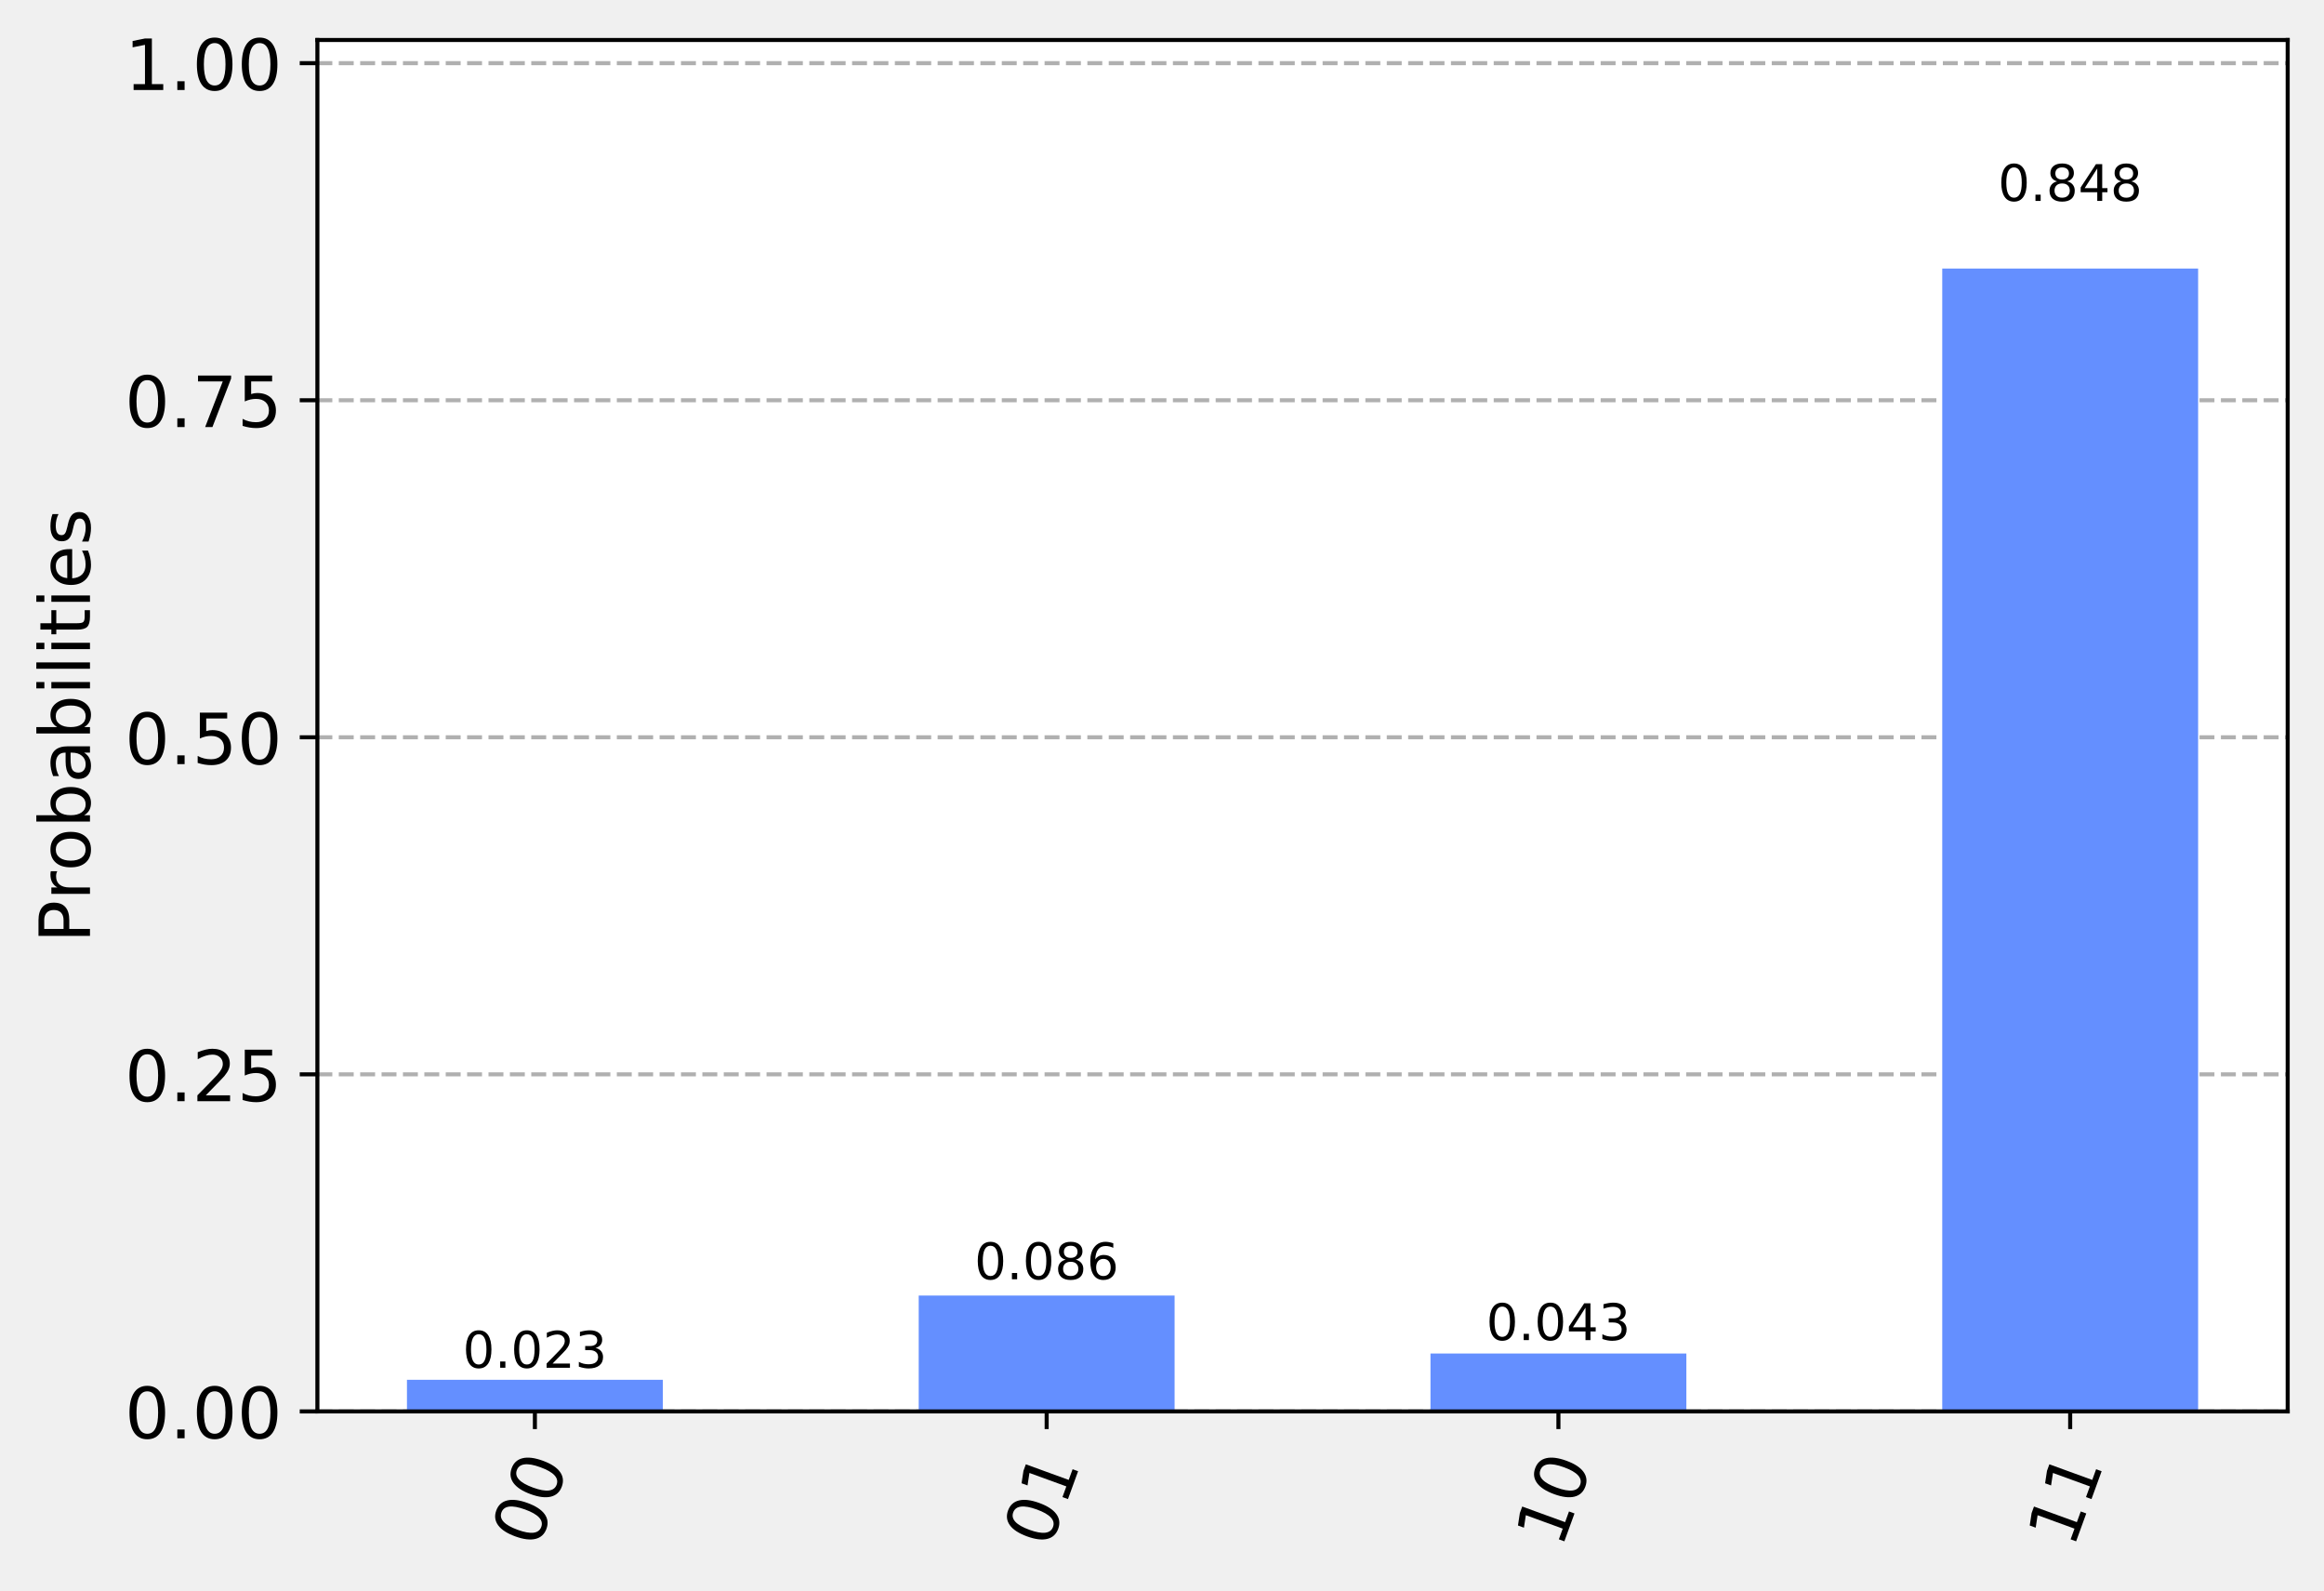
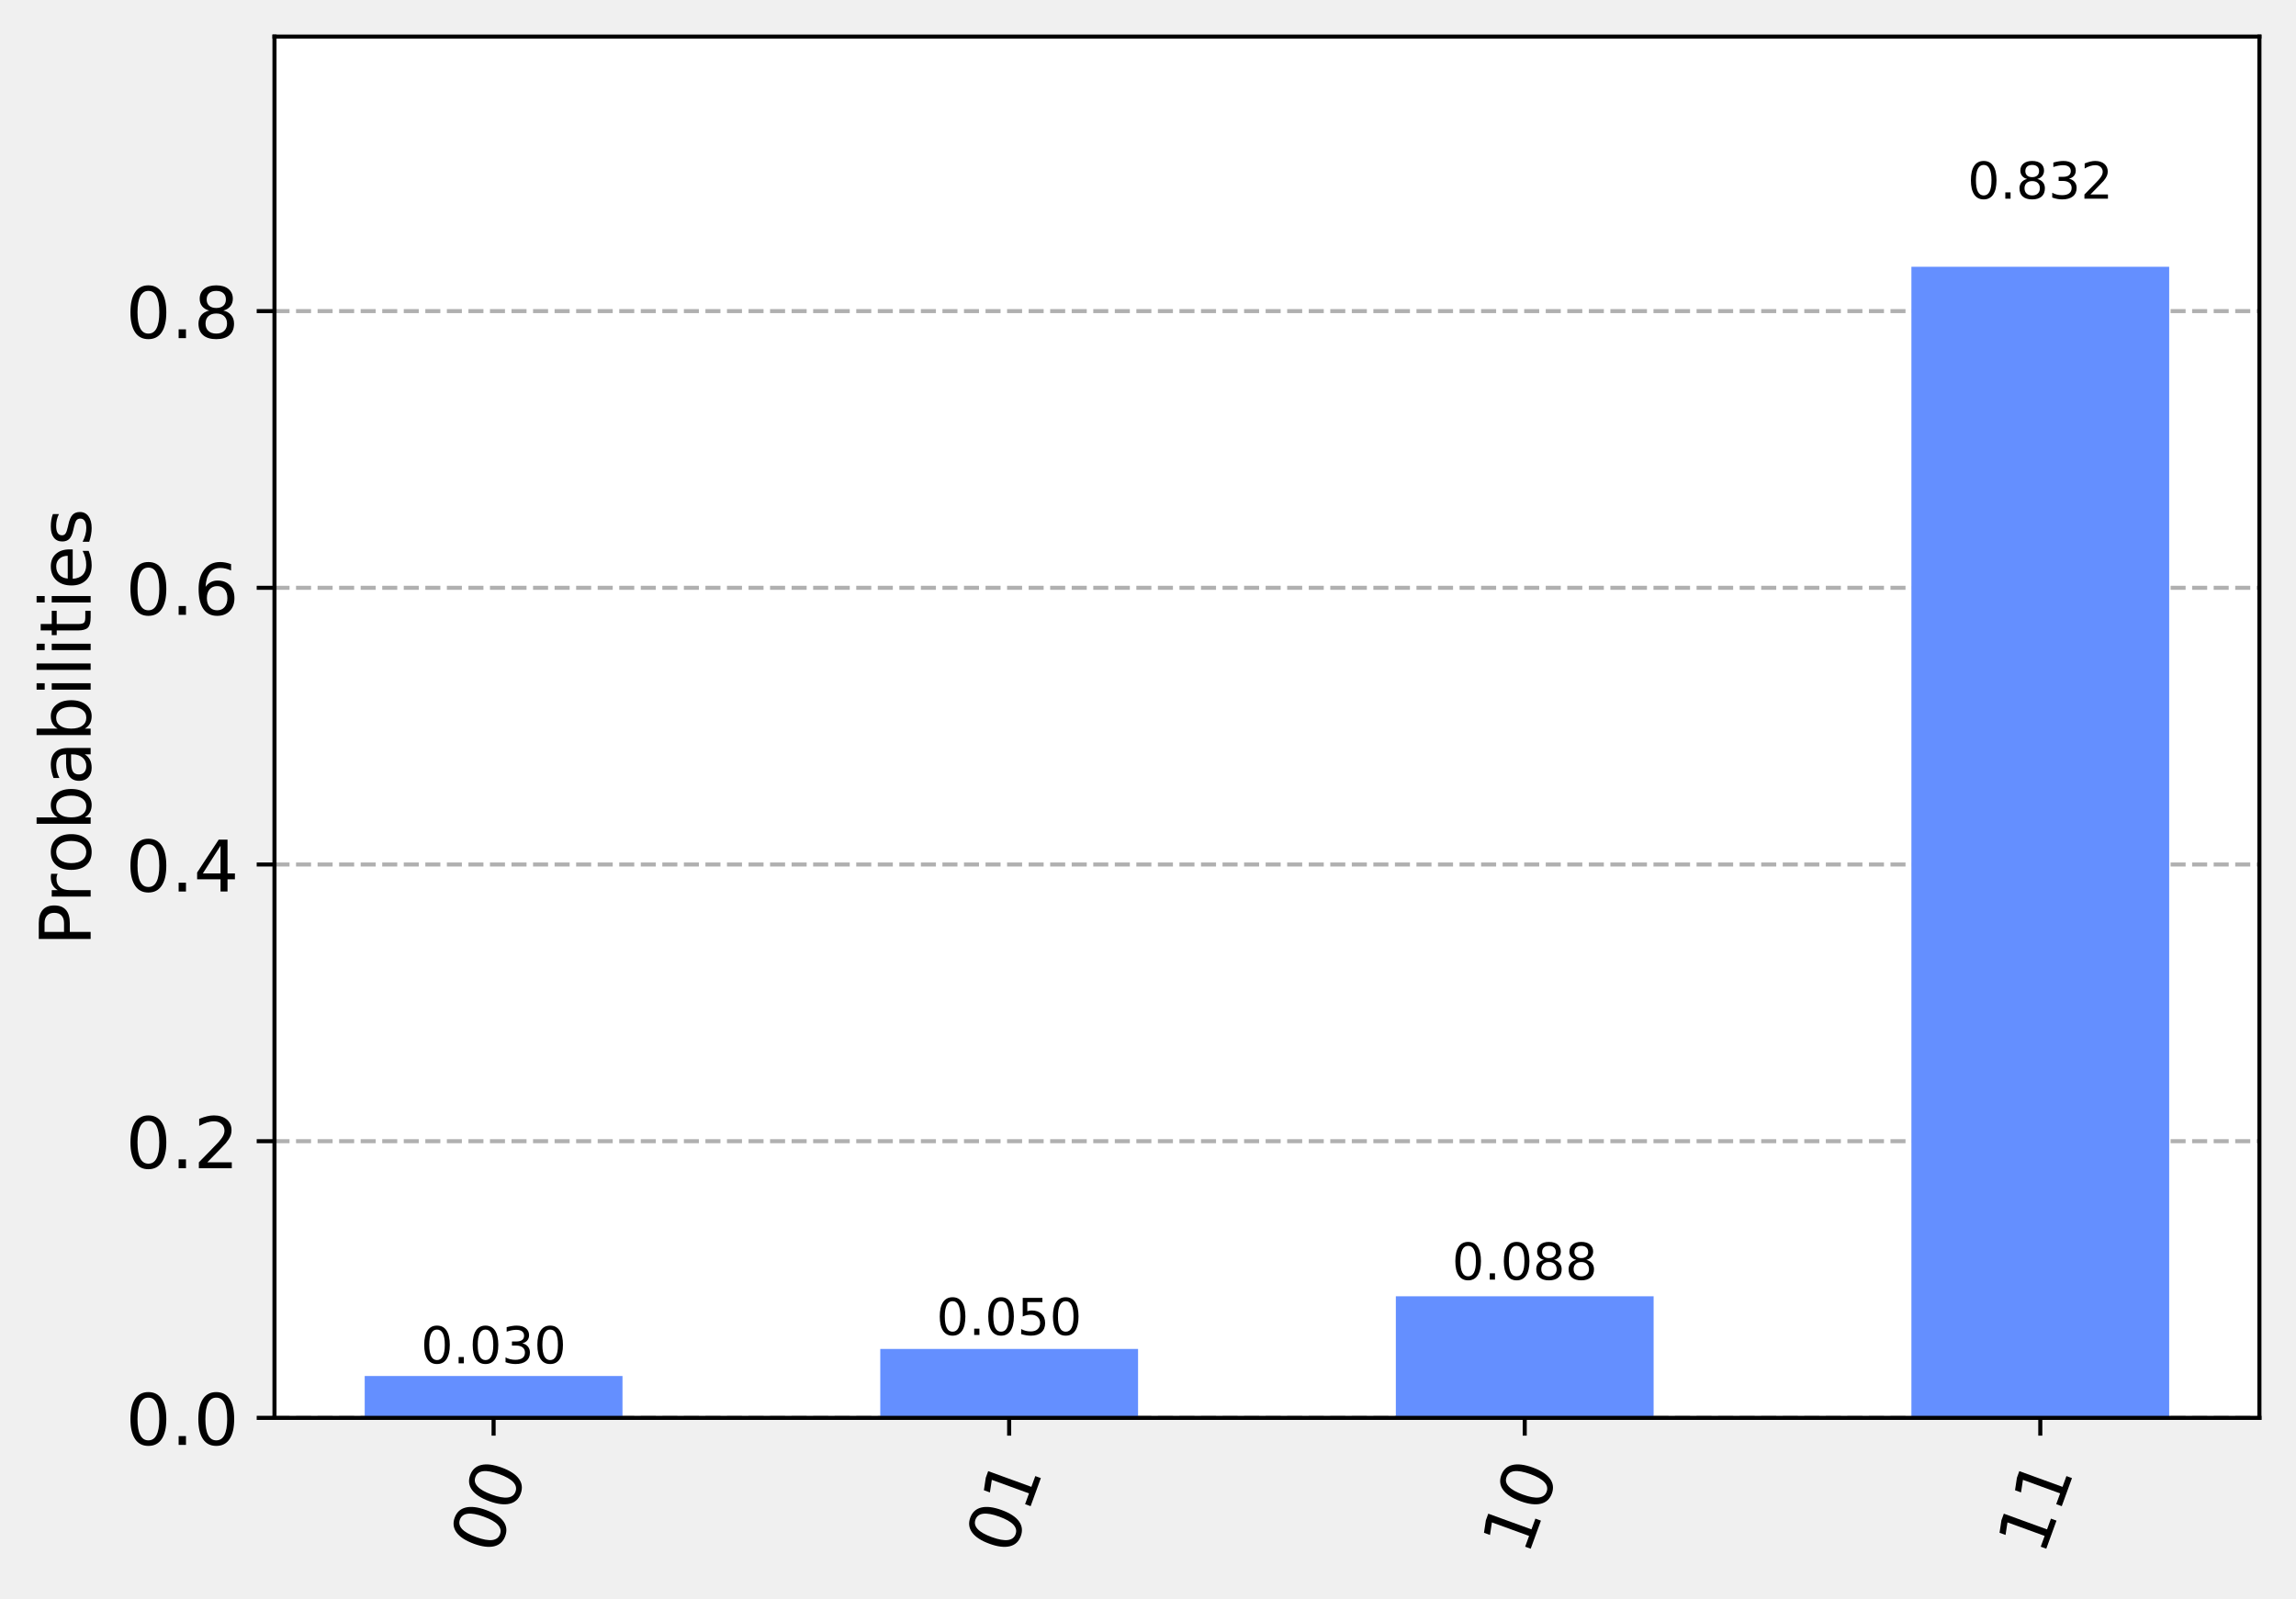
- <svg xmlns="http://www.w3.org/2000/svg" xmlns:xlink="http://www.w3.org/1999/xlink" height="315.301pt" version="1.1" viewBox="0 0 460.721 315.301" width="460.721pt">
+ <svg xmlns="http://www.w3.org/2000/svg" xmlns:xlink="http://www.w3.org/1999/xlink" height="314.575pt" version="1.1" viewBox="0 0 451.814 314.575" width="451.814pt">
  <defs>
    <style type="text/css">
*{stroke-linecap:butt;stroke-linejoin:round;}
  </style>
  </defs>
  <g id="figure_1">
    <g id="patch_1">
-       <path d="M 0 315.301  L 460.721 315.301  L 460.721 0  L 0 0  z " style="fill:none;" />
+       <path d="M 0 314.575  L 451.814 314.575  L 451.814 0  L 0 0  z " style="fill:none;" />
    </g>
    <g id="axes_1">
      <g id="patch_2">
-         <path d="M 62.921 279.726  L 453.521 279.726  L 453.521 7.926  L 62.921 7.926  z " style="fill:#ffffff;" />
+         <path d="M 54.014 279  L 444.614 279  L 444.614 7.2  L 54.014 7.2  z " style="fill:#ffffff;" />
      </g>
      <g id="matplotlib.axis_1">
        <g id="xtick_1">
          <g id="line2d_1">
            <defs>
-               <path d="M 0 0  L 0 3.5  " id="m28dde6473a" style="stroke:#000000;stroke-width:0.8;" />
-             </defs>
-             <g>
-               <use style="stroke:#000000;stroke-width:0.8;" x="106.039" xlink:href="#m28dde6473a" y="279.726" />
+               <path d="M 0 0  L 0 3.5  " id="m21d32f51de" style="stroke:#000000;stroke-width:0.8;" />
+             </defs>
+             <g>
+               <use style="stroke:#000000;stroke-width:0.8;" x="97.132" xlink:href="#m21d32f51de" y="279" />
            </g>
          </g>
          <g id="text_1">
            <defs>
              <path d="M 31.781 66.406  Q 24.172 66.406 20.328 58.906  Q 16.5 51.422 16.5 36.375  Q 16.5 21.391 20.328 13.891  Q 24.172 6.391 31.781 6.391  Q 39.453 6.391 43.281 13.891  Q 47.125 21.391 47.125 36.375  Q 47.125 51.422 43.281 58.906  Q 39.453 66.406 31.781 66.406  z M 31.781 74.219  Q 44.047 74.219 50.516 64.516  Q 56.984 54.828 56.984 36.375  Q 56.984 17.969 50.516 8.266  Q 44.047 -1.422 31.781 -1.422  Q 19.531 -1.422 13.062 8.266  Q 6.594 17.969 6.594 36.375  Q 6.594 54.828 13.062 64.516  Q 19.531 74.219 31.781 74.219  z " id="DejaVuSans-48" />
            </defs>
-             <g transform="translate(106.623 307.1053)rotate(-70)scale(0.14 -0.14)">
+             <g transform="translate(97.71554 306.379)rotate(-70)scale(0.14 -0.14)">
              <use xlink:href="#DejaVuSans-48" />
              <use x="63.623" xlink:href="#DejaVuSans-48" />
            </g>
          </g>
        </g>
        <g id="xtick_2">
          <g id="line2d_2">
            <g>
-               <use style="stroke:#000000;stroke-width:0.8;" x="207.494" xlink:href="#m28dde6473a" y="279.726" />
+               <use style="stroke:#000000;stroke-width:0.8;" x="198.586" xlink:href="#m21d32f51de" y="279" />
            </g>
          </g>
          <g id="text_2">
            <defs>
              <path d="M 12.406 8.297  L 28.516 8.297  L 28.516 63.922  L 10.984 60.406  L 10.984 69.391  L 28.422 72.906  L 38.281 72.906  L 38.281 8.297  L 54.391 8.297  L 54.391 0  L 12.406 0  z " id="DejaVuSans-49" />
            </defs>
-             <g transform="translate(208.0776 307.1053)rotate(-70)scale(0.14 -0.14)">
+             <g transform="translate(199.1701 306.379)rotate(-70)scale(0.14 -0.14)">
              <use xlink:href="#DejaVuSans-48" />
              <use x="63.623" xlink:href="#DejaVuSans-49" />
            </g>
          </g>
        </g>
        <g id="xtick_3">
          <g id="line2d_3">
            <g>
-               <use style="stroke:#000000;stroke-width:0.8;" x="308.949" xlink:href="#m28dde6473a" y="279.726" />
+               <use style="stroke:#000000;stroke-width:0.8;" x="300.041" xlink:href="#m21d32f51de" y="279" />
            </g>
          </g>
          <g id="text_3">
-             <g transform="translate(309.5321 307.1053)rotate(-70)scale(0.14 -0.14)">
+             <g transform="translate(300.6246 306.379)rotate(-70)scale(0.14 -0.14)">
              <use xlink:href="#DejaVuSans-49" />
              <use x="63.623" xlink:href="#DejaVuSans-48" />
            </g>
          </g>
        </g>
        <g id="xtick_4">
          <g id="line2d_4">
            <g>
-               <use style="stroke:#000000;stroke-width:0.8;" x="410.403" xlink:href="#m28dde6473a" y="279.726" />
+               <use style="stroke:#000000;stroke-width:0.8;" x="401.496" xlink:href="#m21d32f51de" y="279" />
            </g>
          </g>
          <g id="text_4">
-             <g transform="translate(410.9867 307.1053)rotate(-70)scale(0.14 -0.14)">
+             <g transform="translate(402.0792 306.379)rotate(-70)scale(0.14 -0.14)">
              <use xlink:href="#DejaVuSans-49" />
              <use x="63.623" xlink:href="#DejaVuSans-49" />
            </g>
          </g>
        </g>
      </g>
      <g id="matplotlib.axis_2">
        <g id="ytick_1">
          <g id="line2d_5">
-             <path clip-path="url(#pd137a6b894)" d="M 62.921 279.726  L 453.521 279.726  " style="fill:none;stroke:#b0b0b0;stroke-dasharray:2.96,1.28;stroke-dashoffset:0;stroke-width:0.8;" />
+             <path clip-path="url(#p2942a7caf3)" d="M 54.014 279  L 444.614 279  " style="fill:none;stroke:#b0b0b0;stroke-dasharray:2.96,1.28;stroke-dashoffset:0;stroke-width:0.8;" />
          </g>
          <g id="line2d_6">
            <defs>
-               <path d="M 0 0  L -3.5 0  " id="me3294324da" style="stroke:#000000;stroke-width:0.8;" />
-             </defs>
-             <g>
-               <use style="stroke:#000000;stroke-width:0.8;" x="62.921" xlink:href="#me3294324da" y="279.726" />
+               <path d="M 0 0  L -3.5 0  " id="m1b44807ce5" style="stroke:#000000;stroke-width:0.8;" />
+             </defs>
+             <g>
+               <use style="stroke:#000000;stroke-width:0.8;" x="54.014" xlink:href="#m1b44807ce5" y="279" />
            </g>
          </g>
          <g id="text_5">
            <defs>
              <path d="M 10.688 12.406  L 21 12.406  L 21 0  L 10.688 0  z " id="DejaVuSans-46" />
            </defs>
-             <g transform="translate(24.74938 285.0452)scale(0.14 -0.14)">
+             <g transform="translate(24.74938 284.3189)scale(0.14 -0.14)">
              <use xlink:href="#DejaVuSans-48" />
              <use x="63.623" xlink:href="#DejaVuSans-46" />
              <use x="95.41" xlink:href="#DejaVuSans-48" />
-               <use x="159.033" xlink:href="#DejaVuSans-48" />
            </g>
          </g>
        </g>
        <g id="ytick_2">
          <g id="line2d_7">
-             <path clip-path="url(#pd137a6b894)" d="M 62.921 212.924  L 453.521 212.924  " style="fill:none;stroke:#b0b0b0;stroke-dasharray:2.96,1.28;stroke-dashoffset:0;stroke-width:0.8;" />
+             <path clip-path="url(#p2942a7caf3)" d="M 54.014 224.555  L 444.614 224.555  " style="fill:none;stroke:#b0b0b0;stroke-dasharray:2.96,1.28;stroke-dashoffset:0;stroke-width:0.8;" />
          </g>
          <g id="line2d_8">
            <g>
-               <use style="stroke:#000000;stroke-width:0.8;" x="62.921" xlink:href="#me3294324da" y="212.924" />
+               <use style="stroke:#000000;stroke-width:0.8;" x="54.014" xlink:href="#m1b44807ce5" y="224.555" />
            </g>
          </g>
          <g id="text_6">
            <defs>
              <path d="M 19.188 8.297  L 53.609 8.297  L 53.609 0  L 7.328 0  L 7.328 8.297  Q 12.938 14.109 22.625 23.891  Q 32.328 33.688 34.812 36.531  Q 39.547 41.844 41.422 45.531  Q 43.312 49.219 43.312 52.781  Q 43.312 58.594 39.234 62.25  Q 35.156 65.922 28.609 65.922  Q 23.969 65.922 18.812 64.312  Q 13.672 62.703 7.812 59.422  L 7.812 69.391  Q 13.766 71.781 18.938 73  Q 24.125 74.219 28.422 74.219  Q 39.75 74.219 46.484 68.547  Q 53.219 62.891 53.219 53.422  Q 53.219 48.922 51.531 44.891  Q 49.859 40.875 45.406 35.406  Q 44.188 33.984 37.641 27.219  Q 31.109 20.453 19.188 8.297  z " id="DejaVuSans-50" />
-               <path d="M 10.797 72.906  L 49.516 72.906  L 49.516 64.594  L 19.828 64.594  L 19.828 46.734  Q 21.969 47.469 24.109 47.828  Q 26.266 48.188 28.422 48.188  Q 40.625 48.188 47.75 41.5  Q 54.891 34.812 54.891 23.391  Q 54.891 11.625 47.562 5.094  Q 40.234 -1.422 26.906 -1.422  Q 22.312 -1.422 17.547 -0.641  Q 12.797 0.141 7.719 1.703  L 7.719 11.625  Q 12.109 9.234 16.797 8.062  Q 21.484 6.891 26.703 6.891  Q 35.156 6.891 40.078 11.328  Q 45.016 15.766 45.016 23.391  Q 45.016 31 40.078 35.438  Q 35.156 39.891 26.703 39.891  Q 22.75 39.891 18.812 39.016  Q 14.891 38.141 10.797 36.281  z " id="DejaVuSans-53" />
-             </defs>
-             <g transform="translate(24.74938 218.2433)scale(0.14 -0.14)">
+             </defs>
+             <g transform="translate(24.74938 229.8738)scale(0.14 -0.14)">
              <use xlink:href="#DejaVuSans-48" />
              <use x="63.623" xlink:href="#DejaVuSans-46" />
              <use x="95.41" xlink:href="#DejaVuSans-50" />
-               <use x="159.033" xlink:href="#DejaVuSans-53" />
            </g>
          </g>
        </g>
        <g id="ytick_3">
          <g id="line2d_9">
-             <path clip-path="url(#pd137a6b894)" d="M 62.921 146.123  L 453.521 146.123  " style="fill:none;stroke:#b0b0b0;stroke-dasharray:2.96,1.28;stroke-dashoffset:0;stroke-width:0.8;" />
+             <path clip-path="url(#p2942a7caf3)" d="M 54.014 170.11  L 444.614 170.11  " style="fill:none;stroke:#b0b0b0;stroke-dasharray:2.96,1.28;stroke-dashoffset:0;stroke-width:0.8;" />
          </g>
          <g id="line2d_10">
            <g>
-               <use style="stroke:#000000;stroke-width:0.8;" x="62.921" xlink:href="#me3294324da" y="146.123" />
+               <use style="stroke:#000000;stroke-width:0.8;" x="54.014" xlink:href="#m1b44807ce5" y="170.11" />
            </g>
          </g>
          <g id="text_7">
-             <g transform="translate(24.74938 151.4415)scale(0.14 -0.14)">
-               <use xlink:href="#DejaVuSans-48" />
-               <use x="63.623" xlink:href="#DejaVuSans-46" />
-               <use x="95.41" xlink:href="#DejaVuSans-53" />
-               <use x="159.033" xlink:href="#DejaVuSans-48" />
+             <defs>
+               <path d="M 37.797 64.312  L 12.891 25.391  L 37.797 25.391  z M 35.203 72.906  L 47.609 72.906  L 47.609 25.391  L 58.016 25.391  L 58.016 17.188  L 47.609 17.188  L 47.609 0  L 37.797 0  L 37.797 17.188  L 4.891 17.188  L 4.891 26.703  z " id="DejaVuSans-52" />
+             </defs>
+             <g transform="translate(24.74938 175.4288)scale(0.14 -0.14)">
+               <use xlink:href="#DejaVuSans-48" />
+               <use x="63.623" xlink:href="#DejaVuSans-46" />
+               <use x="95.41" xlink:href="#DejaVuSans-52" />
            </g>
          </g>
        </g>
        <g id="ytick_4">
          <g id="line2d_11">
-             <path clip-path="url(#pd137a6b894)" d="M 62.921 79.321  L 453.521 79.321  " style="fill:none;stroke:#b0b0b0;stroke-dasharray:2.96,1.28;stroke-dashoffset:0;stroke-width:0.8;" />
+             <path clip-path="url(#p2942a7caf3)" d="M 54.014 115.665  L 444.614 115.665  " style="fill:none;stroke:#b0b0b0;stroke-dasharray:2.96,1.28;stroke-dashoffset:0;stroke-width:0.8;" />
          </g>
          <g id="line2d_12">
            <g>
-               <use style="stroke:#000000;stroke-width:0.8;" x="62.921" xlink:href="#me3294324da" y="79.321" />
+               <use style="stroke:#000000;stroke-width:0.8;" x="54.014" xlink:href="#m1b44807ce5" y="115.665" />
            </g>
          </g>
          <g id="text_8">
            <defs>
-               <path d="M 8.203 72.906  L 55.078 72.906  L 55.078 68.703  L 28.609 0  L 18.312 0  L 43.219 64.594  L 8.203 64.594  z " id="DejaVuSans-55" />
-             </defs>
-             <g transform="translate(24.74938 84.63966)scale(0.14 -0.14)">
-               <use xlink:href="#DejaVuSans-48" />
-               <use x="63.623" xlink:href="#DejaVuSans-46" />
-               <use x="95.41" xlink:href="#DejaVuSans-55" />
-               <use x="159.033" xlink:href="#DejaVuSans-53" />
+               <path d="M 33.016 40.375  Q 26.375 40.375 22.484 35.828  Q 18.609 31.297 18.609 23.391  Q 18.609 15.531 22.484 10.953  Q 26.375 6.391 33.016 6.391  Q 39.656 6.391 43.531 10.953  Q 47.406 15.531 47.406 23.391  Q 47.406 31.297 43.531 35.828  Q 39.656 40.375 33.016 40.375  z M 52.594 71.297  L 52.594 62.312  Q 48.875 64.062 45.094 64.984  Q 41.312 65.922 37.594 65.922  Q 27.828 65.922 22.672 59.328  Q 17.531 52.734 16.797 39.406  Q 19.672 43.656 24.016 45.922  Q 28.375 48.188 33.594 48.188  Q 44.578 48.188 50.953 41.516  Q 57.328 34.859 57.328 23.391  Q 57.328 12.156 50.688 5.359  Q 44.047 -1.422 33.016 -1.422  Q 20.359 -1.422 13.672 8.266  Q 6.984 17.969 6.984 36.375  Q 6.984 53.656 15.188 63.938  Q 23.391 74.219 37.203 74.219  Q 40.922 74.219 44.703 73.484  Q 48.484 72.75 52.594 71.297  z " id="DejaVuSans-54" />
+             </defs>
+             <g transform="translate(24.74938 120.9837)scale(0.14 -0.14)">
+               <use xlink:href="#DejaVuSans-48" />
+               <use x="63.623" xlink:href="#DejaVuSans-46" />
+               <use x="95.41" xlink:href="#DejaVuSans-54" />
            </g>
          </g>
        </g>
        <g id="ytick_5">
          <g id="line2d_13">
-             <path clip-path="url(#pd137a6b894)" d="M 62.921 12.519  L 453.521 12.519  " style="fill:none;stroke:#b0b0b0;stroke-dasharray:2.96,1.28;stroke-dashoffset:0;stroke-width:0.8;" />
+             <path clip-path="url(#p2942a7caf3)" d="M 54.014 61.22  L 444.614 61.22  " style="fill:none;stroke:#b0b0b0;stroke-dasharray:2.96,1.28;stroke-dashoffset:0;stroke-width:0.8;" />
          </g>
          <g id="line2d_14">
            <g>
-               <use style="stroke:#000000;stroke-width:0.8;" x="62.921" xlink:href="#me3294324da" y="12.519" />
+               <use style="stroke:#000000;stroke-width:0.8;" x="54.014" xlink:href="#m1b44807ce5" y="61.22" />
            </g>
          </g>
          <g id="text_9">
-             <g transform="translate(24.74938 17.83781)scale(0.14 -0.14)">
-               <use xlink:href="#DejaVuSans-49" />
-               <use x="63.623" xlink:href="#DejaVuSans-46" />
-               <use x="95.41" xlink:href="#DejaVuSans-48" />
-               <use x="159.033" xlink:href="#DejaVuSans-48" />
+             <defs>
+               <path d="M 31.781 34.625  Q 24.75 34.625 20.719 30.859  Q 16.703 27.094 16.703 20.516  Q 16.703 13.922 20.719 10.156  Q 24.75 6.391 31.781 6.391  Q 38.812 6.391 42.859 10.172  Q 46.922 13.969 46.922 20.516  Q 46.922 27.094 42.891 30.859  Q 38.875 34.625 31.781 34.625  z M 21.922 38.812  Q 15.578 40.375 12.031 44.719  Q 8.5 49.078 8.5 55.328  Q 8.5 64.062 14.719 69.141  Q 20.953 74.219 31.781 74.219  Q 42.672 74.219 48.875 69.141  Q 55.078 64.062 55.078 55.328  Q 55.078 49.078 51.531 44.719  Q 48 40.375 41.703 38.812  Q 48.828 37.156 52.797 32.312  Q 56.781 27.484 56.781 20.516  Q 56.781 9.906 50.312 4.234  Q 43.844 -1.422 31.781 -1.422  Q 19.734 -1.422 13.25 4.234  Q 6.781 9.906 6.781 20.516  Q 6.781 27.484 10.781 32.312  Q 14.797 37.156 21.922 38.812  z M 18.312 54.391  Q 18.312 48.734 21.844 45.562  Q 25.391 42.391 31.781 42.391  Q 38.141 42.391 41.719 45.562  Q 45.312 48.734 45.312 54.391  Q 45.312 60.062 41.719 63.234  Q 38.141 66.406 31.781 66.406  Q 25.391 66.406 21.844 63.234  Q 18.312 60.062 18.312 54.391  z " id="DejaVuSans-56" />
+             </defs>
+             <g transform="translate(24.74938 66.53862)scale(0.14 -0.14)">
+               <use xlink:href="#DejaVuSans-48" />
+               <use x="63.623" xlink:href="#DejaVuSans-46" />
+               <use x="95.41" xlink:href="#DejaVuSans-56" />
            </g>
          </g>
        </g>
        <g id="text_10">
          <defs>
            <path d="M 19.672 64.797  L 19.672 37.406  L 32.078 37.406  Q 38.969 37.406 42.719 40.969  Q 46.484 44.531 46.484 51.125  Q 46.484 57.672 42.719 61.234  Q 38.969 64.797 32.078 64.797  z M 9.812 72.906  L 32.078 72.906  Q 44.344 72.906 50.609 67.359  Q 56.891 61.812 56.891 51.125  Q 56.891 40.328 50.609 34.812  Q 44.344 29.297 32.078 29.297  L 19.672 29.297  L 19.672 0  L 9.812 0  z " id="DejaVuSans-80" />
            <path d="M 41.109 46.297  Q 39.594 47.172 37.812 47.578  Q 36.031 48 33.891 48  Q 26.266 48 22.188 43.047  Q 18.109 38.094 18.109 28.812  L 18.109 0  L 9.078 0  L 9.078 54.688  L 18.109 54.688  L 18.109 46.188  Q 20.953 51.172 25.484 53.578  Q 30.031 56 36.531 56  Q 37.453 56 38.578 55.875  Q 39.703 55.766 41.062 55.516  z " id="DejaVuSans-114" />
            <path d="M 30.609 48.391  Q 23.391 48.391 19.188 42.75  Q 14.984 37.109 14.984 27.297  Q 14.984 17.484 19.156 11.844  Q 23.344 6.203 30.609 6.203  Q 37.797 6.203 41.984 11.859  Q 46.188 17.531 46.188 27.297  Q 46.188 37.016 41.984 42.703  Q 37.797 48.391 30.609 48.391  z M 30.609 56  Q 42.328 56 49.016 48.375  Q 55.719 40.766 55.719 27.297  Q 55.719 13.875 49.016 6.219  Q 42.328 -1.422 30.609 -1.422  Q 18.844 -1.422 12.172 6.219  Q 5.516 13.875 5.516 27.297  Q 5.516 40.766 12.172 48.375  Q 18.844 56 30.609 56  z " id="DejaVuSans-111" />
            <path d="M 48.688 27.297  Q 48.688 37.203 44.609 42.844  Q 40.531 48.484 33.406 48.484  Q 26.266 48.484 22.188 42.844  Q 18.109 37.203 18.109 27.297  Q 18.109 17.391 22.188 11.75  Q 26.266 6.109 33.406 6.109  Q 40.531 6.109 44.609 11.75  Q 48.688 17.391 48.688 27.297  z M 18.109 46.391  Q 20.953 51.266 25.266 53.625  Q 29.594 56 35.594 56  Q 45.562 56 51.781 48.094  Q 58.016 40.188 58.016 27.297  Q 58.016 14.406 51.781 6.484  Q 45.562 -1.422 35.594 -1.422  Q 29.594 -1.422 25.266 0.953  Q 20.953 3.328 18.109 8.203  L 18.109 0  L 9.078 0  L 9.078 75.984  L 18.109 75.984  z " id="DejaVuSans-98" />
            <path d="M 34.281 27.484  Q 23.391 27.484 19.188 25  Q 14.984 22.516 14.984 16.5  Q 14.984 11.719 18.141 8.906  Q 21.297 6.109 26.703 6.109  Q 34.188 6.109 38.703 11.406  Q 43.219 16.703 43.219 25.484  L 43.219 27.484  z M 52.203 31.203  L 52.203 0  L 43.219 0  L 43.219 8.297  Q 40.141 3.328 35.547 0.953  Q 30.953 -1.422 24.312 -1.422  Q 15.922 -1.422 10.953 3.297  Q 6 8.016 6 15.922  Q 6 25.141 12.172 29.828  Q 18.359 34.516 30.609 34.516  L 43.219 34.516  L 43.219 35.406  Q 43.219 41.609 39.141 45  Q 35.062 48.391 27.688 48.391  Q 23 48.391 18.547 47.266  Q 14.109 46.141 10.016 43.891  L 10.016 52.203  Q 14.938 54.109 19.578 55.047  Q 24.219 56 28.609 56  Q 40.484 56 46.344 49.844  Q 52.203 43.703 52.203 31.203  z " id="DejaVuSans-97" />
            <path d="M 9.422 54.688  L 18.406 54.688  L 18.406 0  L 9.422 0  z M 9.422 75.984  L 18.406 75.984  L 18.406 64.594  L 9.422 64.594  z " id="DejaVuSans-105" />
            <path d="M 9.422 75.984  L 18.406 75.984  L 18.406 0  L 9.422 0  z " id="DejaVuSans-108" />
            <path d="M 18.312 70.219  L 18.312 54.688  L 36.812 54.688  L 36.812 47.703  L 18.312 47.703  L 18.312 18.016  Q 18.312 11.328 20.141 9.422  Q 21.969 7.516 27.594 7.516  L 36.812 7.516  L 36.812 0  L 27.594 0  Q 17.188 0 13.234 3.875  Q 9.281 7.766 9.281 18.016  L 9.281 47.703  L 2.688 47.703  L 2.688 54.688  L 9.281 54.688  L 9.281 70.219  z " id="DejaVuSans-116" />
            <path d="M 56.203 29.594  L 56.203 25.203  L 14.891 25.203  Q 15.484 15.922 20.484 11.062  Q 25.484 6.203 34.422 6.203  Q 39.594 6.203 44.453 7.469  Q 49.312 8.734 54.109 11.281  L 54.109 2.781  Q 49.266 0.734 44.188 -0.344  Q 39.109 -1.422 33.891 -1.422  Q 20.797 -1.422 13.156 6.188  Q 5.516 13.812 5.516 26.812  Q 5.516 40.234 12.766 48.109  Q 20.016 56 32.328 56  Q 43.359 56 49.781 48.891  Q 56.203 41.797 56.203 29.594  z M 47.219 32.234  Q 47.125 39.594 43.094 43.984  Q 39.062 48.391 32.422 48.391  Q 24.906 48.391 20.391 44.141  Q 15.875 39.891 15.188 32.172  z " id="DejaVuSans-101" />
            <path d="M 44.281 53.078  L 44.281 44.578  Q 40.484 46.531 36.375 47.5  Q 32.281 48.484 27.875 48.484  Q 21.188 48.484 17.844 46.438  Q 14.5 44.391 14.5 40.281  Q 14.5 37.156 16.891 35.375  Q 19.281 33.594 26.516 31.984  L 29.594 31.297  Q 39.156 29.25 43.188 25.516  Q 47.219 21.781 47.219 15.094  Q 47.219 7.469 41.188 3.016  Q 35.156 -1.422 24.609 -1.422  Q 20.219 -1.422 15.453 -0.562  Q 10.688 0.297 5.422 2  L 5.422 11.281  Q 10.406 8.688 15.234 7.391  Q 20.062 6.109 24.812 6.109  Q 31.156 6.109 34.562 8.281  Q 37.984 10.453 37.984 14.406  Q 37.984 18.062 35.516 20.016  Q 33.062 21.969 24.703 23.781  L 21.578 24.516  Q 13.234 26.266 9.516 29.906  Q 5.812 33.547 5.812 39.891  Q 5.812 47.609 11.281 51.797  Q 16.75 56 26.812 56  Q 31.781 56 36.172 55.266  Q 40.578 54.547 44.281 53.078  z " id="DejaVuSans-115" />
          </defs>
-           <g transform="translate(17.83781 186.8588)rotate(-90)scale(0.14 -0.14)">
+           <g transform="translate(17.83781 186.1325)rotate(-90)scale(0.14 -0.14)">
            <use xlink:href="#DejaVuSans-80" />
            <use x="60.287" xlink:href="#DejaVuSans-114" />
            <use x="101.369" xlink:href="#DejaVuSans-111" />
            <use x="162.551" xlink:href="#DejaVuSans-98" />
            <use x="226.027" xlink:href="#DejaVuSans-97" />
            <use x="287.307" xlink:href="#DejaVuSans-98" />
            <use x="350.783" xlink:href="#DejaVuSans-105" />
            <use x="378.566" xlink:href="#DejaVuSans-108" />
            <use x="406.35" xlink:href="#DejaVuSans-105" />
            <use x="434.133" xlink:href="#DejaVuSans-116" />
            <use x="473.342" xlink:href="#DejaVuSans-105" />
            <use x="501.125" xlink:href="#DejaVuSans-101" />
            <use x="562.648" xlink:href="#DejaVuSans-115" />
          </g>
        </g>
      </g>
      <g id="patch_3">
-         <path clip-path="url(#pd137a6b894)" d="M 80.676 279.726  L 131.403 279.726  L 131.403 273.464  L 80.676 273.464  z " style="fill:#648fff;" />
+         <path clip-path="url(#p2942a7caf3)" d="M 71.768 279  L 122.496 279  L 122.496 270.759  L 71.768 270.759  z " style="fill:#648fff;" />
      </g>
      <g id="patch_4">
-         <path clip-path="url(#pd137a6b894)" d="M 182.13 279.726  L 232.858 279.726  L 232.858 256.763  L 182.13 256.763  z " style="fill:#648fff;" />
+         <path clip-path="url(#p2942a7caf3)" d="M 173.223 279  L 223.95 279  L 223.95 265.442  L 173.223 265.442  z " style="fill:#648fff;" />
      </g>
      <g id="patch_5">
-         <path clip-path="url(#pd137a6b894)" d="M 283.585 279.726  L 334.312 279.726  L 334.312 268.245  L 283.585 268.245  z " style="fill:#648fff;" />
+         <path clip-path="url(#p2942a7caf3)" d="M 274.677 279  L 325.405 279  L 325.405 255.074  L 274.677 255.074  z " style="fill:#648fff;" />
      </g>
      <g id="patch_6">
-         <path clip-path="url(#pd137a6b894)" d="M 385.039 279.726  L 435.767 279.726  L 435.767 53.226  L 385.039 53.226  z " style="fill:#648fff;" />
+         <path clip-path="url(#p2942a7caf3)" d="M 376.132 279  L 426.859 279  L 426.859 52.5  L 376.132 52.5  z " style="fill:#648fff;" />
      </g>
      <g id="patch_7">
-         <path d="M 62.921 279.726  L 62.921 7.926  " style="fill:none;stroke:#000000;stroke-linecap:square;stroke-linejoin:miter;stroke-width:0.8;" />
+         <path d="M 54.014 279  L 54.014 7.2  " style="fill:none;stroke:#000000;stroke-linecap:square;stroke-linejoin:miter;stroke-width:0.8;" />
      </g>
      <g id="patch_8">
-         <path d="M 453.521 279.726  L 453.521 7.926  " style="fill:none;stroke:#000000;stroke-linecap:square;stroke-linejoin:miter;stroke-width:0.8;" />
+         <path d="M 444.614 279  L 444.614 7.2  " style="fill:none;stroke:#000000;stroke-linecap:square;stroke-linejoin:miter;stroke-width:0.8;" />
      </g>
      <g id="patch_9">
-         <path d="M 62.921 279.726  L 453.521 279.726  " style="fill:none;stroke:#000000;stroke-linecap:square;stroke-linejoin:miter;stroke-width:0.8;" />
+         <path d="M 54.014 279  L 444.614 279  " style="fill:none;stroke:#000000;stroke-linecap:square;stroke-linejoin:miter;stroke-width:0.8;" />
      </g>
      <g id="patch_10">
-         <path d="M 62.921 7.926  L 453.521 7.926  " style="fill:none;stroke:#000000;stroke-linecap:square;stroke-linejoin:miter;stroke-width:0.8;" />
+         <path d="M 54.014 7.2  L 444.614 7.2  " style="fill:none;stroke:#000000;stroke-linecap:square;stroke-linejoin:miter;stroke-width:0.8;" />
      </g>
      <g id="text_11">
        <defs>
          <path d="M 40.578 39.312  Q 47.656 37.797 51.625 33  Q 55.609 28.219 55.609 21.188  Q 55.609 10.406 48.188 4.484  Q 40.766 -1.422 27.094 -1.422  Q 22.516 -1.422 17.656 -0.516  Q 12.797 0.391 7.625 2.203  L 7.625 11.719  Q 11.719 9.328 16.594 8.109  Q 21.484 6.891 26.812 6.891  Q 36.078 6.891 40.938 10.547  Q 45.797 14.203 45.797 21.188  Q 45.797 27.641 41.281 31.266  Q 36.766 34.906 28.719 34.906  L 20.219 34.906  L 20.219 43.016  L 29.109 43.016  Q 36.375 43.016 40.234 45.922  Q 44.094 48.828 44.094 54.297  Q 44.094 59.906 40.109 62.906  Q 36.141 65.922 28.719 65.922  Q 24.656 65.922 20.016 65.031  Q 15.375 64.156 9.812 62.312  L 9.812 71.094  Q 15.438 72.656 20.344 73.438  Q 25.25 74.219 29.594 74.219  Q 40.828 74.219 47.359 69.109  Q 53.906 64.016 53.906 55.328  Q 53.906 49.266 50.438 45.094  Q 46.969 40.922 40.578 39.312  z " id="DejaVuSans-51" />
        </defs>
-         <g transform="translate(91.72537 271.0708)scale(0.1 -0.1)">
+         <g transform="translate(82.81787 268.2671)scale(0.1 -0.1)">
          <use xlink:href="#DejaVuSans-48" />
          <use x="63.623" xlink:href="#DejaVuSans-46" />
          <use x="95.41" xlink:href="#DejaVuSans-48" />
-           <use x="159.033" xlink:href="#DejaVuSans-50" />
-           <use x="222.656" xlink:href="#DejaVuSans-51" />
+           <use x="159.033" xlink:href="#DejaVuSans-51" />
+           <use x="222.656" xlink:href="#DejaVuSans-48" />
        </g>
      </g>
      <g id="text_12">
        <defs>
-           <path d="M 31.781 34.625  Q 24.75 34.625 20.719 30.859  Q 16.703 27.094 16.703 20.516  Q 16.703 13.922 20.719 10.156  Q 24.75 6.391 31.781 6.391  Q 38.812 6.391 42.859 10.172  Q 46.922 13.969 46.922 20.516  Q 46.922 27.094 42.891 30.859  Q 38.875 34.625 31.781 34.625  z M 21.922 38.812  Q 15.578 40.375 12.031 44.719  Q 8.5 49.078 8.5 55.328  Q 8.5 64.062 14.719 69.141  Q 20.953 74.219 31.781 74.219  Q 42.672 74.219 48.875 69.141  Q 55.078 64.062 55.078 55.328  Q 55.078 49.078 51.531 44.719  Q 48 40.375 41.703 38.812  Q 48.828 37.156 52.797 32.312  Q 56.781 27.484 56.781 20.516  Q 56.781 9.906 50.312 4.234  Q 43.844 -1.422 31.781 -1.422  Q 19.734 -1.422 13.25 4.234  Q 6.781 9.906 6.781 20.516  Q 6.781 27.484 10.781 32.312  Q 14.797 37.156 21.922 38.812  z M 18.312 54.391  Q 18.312 48.734 21.844 45.562  Q 25.391 42.391 31.781 42.391  Q 38.141 42.391 41.719 45.562  Q 45.312 48.734 45.312 54.391  Q 45.312 60.062 41.719 63.234  Q 38.141 66.406 31.781 66.406  Q 25.391 66.406 21.844 63.234  Q 18.312 60.062 18.312 54.391  z " id="DejaVuSans-56" />
-           <path d="M 33.016 40.375  Q 26.375 40.375 22.484 35.828  Q 18.609 31.297 18.609 23.391  Q 18.609 15.531 22.484 10.953  Q 26.375 6.391 33.016 6.391  Q 39.656 6.391 43.531 10.953  Q 47.406 15.531 47.406 23.391  Q 47.406 31.297 43.531 35.828  Q 39.656 40.375 33.016 40.375  z M 52.594 71.297  L 52.594 62.312  Q 48.875 64.062 45.094 64.984  Q 41.312 65.922 37.594 65.922  Q 27.828 65.922 22.672 59.328  Q 17.531 52.734 16.797 39.406  Q 19.672 43.656 24.016 45.922  Q 28.375 48.188 33.594 48.188  Q 44.578 48.188 50.953 41.516  Q 57.328 34.859 57.328 23.391  Q 57.328 12.156 50.688 5.359  Q 44.047 -1.422 33.016 -1.422  Q 20.359 -1.422 13.672 8.266  Q 6.984 17.969 6.984 36.375  Q 6.984 53.656 15.188 63.938  Q 23.391 74.219 37.203 74.219  Q 40.922 74.219 44.703 73.484  Q 48.484 72.75 52.594 71.297  z " id="DejaVuSans-54" />
+           <path d="M 10.797 72.906  L 49.516 72.906  L 49.516 64.594  L 19.828 64.594  L 19.828 46.734  Q 21.969 47.469 24.109 47.828  Q 26.266 48.188 28.422 48.188  Q 40.625 48.188 47.75 41.5  Q 54.891 34.812 54.891 23.391  Q 54.891 11.625 47.562 5.094  Q 40.234 -1.422 26.906 -1.422  Q 22.312 -1.422 17.547 -0.641  Q 12.797 0.141 7.719 1.703  L 7.719 11.625  Q 12.109 9.234 16.797 8.062  Q 21.484 6.891 26.703 6.891  Q 35.156 6.891 40.078 11.328  Q 45.016 15.766 45.016 23.391  Q 45.016 31 40.078 35.438  Q 35.156 39.891 26.703 39.891  Q 22.75 39.891 18.812 39.016  Q 14.891 38.141 10.797 36.281  z " id="DejaVuSans-53" />
        </defs>
-         <g transform="translate(193.1799 253.5353)scale(0.1 -0.1)">
+         <g transform="translate(184.2724 262.6843)scale(0.1 -0.1)">
+           <use xlink:href="#DejaVuSans-48" />
+           <use x="63.623" xlink:href="#DejaVuSans-46" />
+           <use x="95.41" xlink:href="#DejaVuSans-48" />
+           <use x="159.033" xlink:href="#DejaVuSans-53" />
+           <use x="222.656" xlink:href="#DejaVuSans-48" />
+         </g>
+       </g>
+       <g id="text_13">
+         <g transform="translate(285.727 251.798)scale(0.1 -0.1)">
          <use xlink:href="#DejaVuSans-48" />
          <use x="63.623" xlink:href="#DejaVuSans-46" />
          <use x="95.41" xlink:href="#DejaVuSans-48" />
          <use x="159.033" xlink:href="#DejaVuSans-56" />
-           <use x="222.656" xlink:href="#DejaVuSans-54" />
-         </g>
-       </g>
-       <g id="text_13">
-         <defs>
-           <path d="M 37.797 64.312  L 12.891 25.391  L 37.797 25.391  z M 35.203 72.906  L 47.609 72.906  L 47.609 25.391  L 58.016 25.391  L 58.016 17.188  L 47.609 17.188  L 47.609 0  L 37.797 0  L 37.797 17.188  L 4.891 17.188  L 4.891 26.703  z " id="DejaVuSans-52" />
-         </defs>
-         <g transform="translate(294.6345 265.5909)scale(0.1 -0.1)">
-           <use xlink:href="#DejaVuSans-48" />
-           <use x="63.623" xlink:href="#DejaVuSans-46" />
-           <use x="95.41" xlink:href="#DejaVuSans-48" />
-           <use x="159.033" xlink:href="#DejaVuSans-52" />
-           <use x="222.656" xlink:href="#DejaVuSans-51" />
+           <use x="222.656" xlink:href="#DejaVuSans-56" />
        </g>
      </g>
      <g id="text_14">
-         <g transform="translate(396.089 39.82159)scale(0.1 -0.1)">
+         <g transform="translate(387.1815 39.09531)scale(0.1 -0.1)">
          <use xlink:href="#DejaVuSans-48" />
          <use x="63.623" xlink:href="#DejaVuSans-46" />
          <use x="95.41" xlink:href="#DejaVuSans-56" />
-           <use x="159.033" xlink:href="#DejaVuSans-52" />
-           <use x="222.656" xlink:href="#DejaVuSans-56" />
+           <use x="159.033" xlink:href="#DejaVuSans-51" />
+           <use x="222.656" xlink:href="#DejaVuSans-50" />
        </g>
      </g>
    </g>
  </g>
  <defs>
-     <clipPath id="pd137a6b894">
-       <rect height="271.8" width="390.6" x="62.921" y="7.926" />
+     <clipPath id="p2942a7caf3">
+       <rect height="271.8" width="390.6" x="54.014" y="7.2" />
    </clipPath>
  </defs>
</svg>
